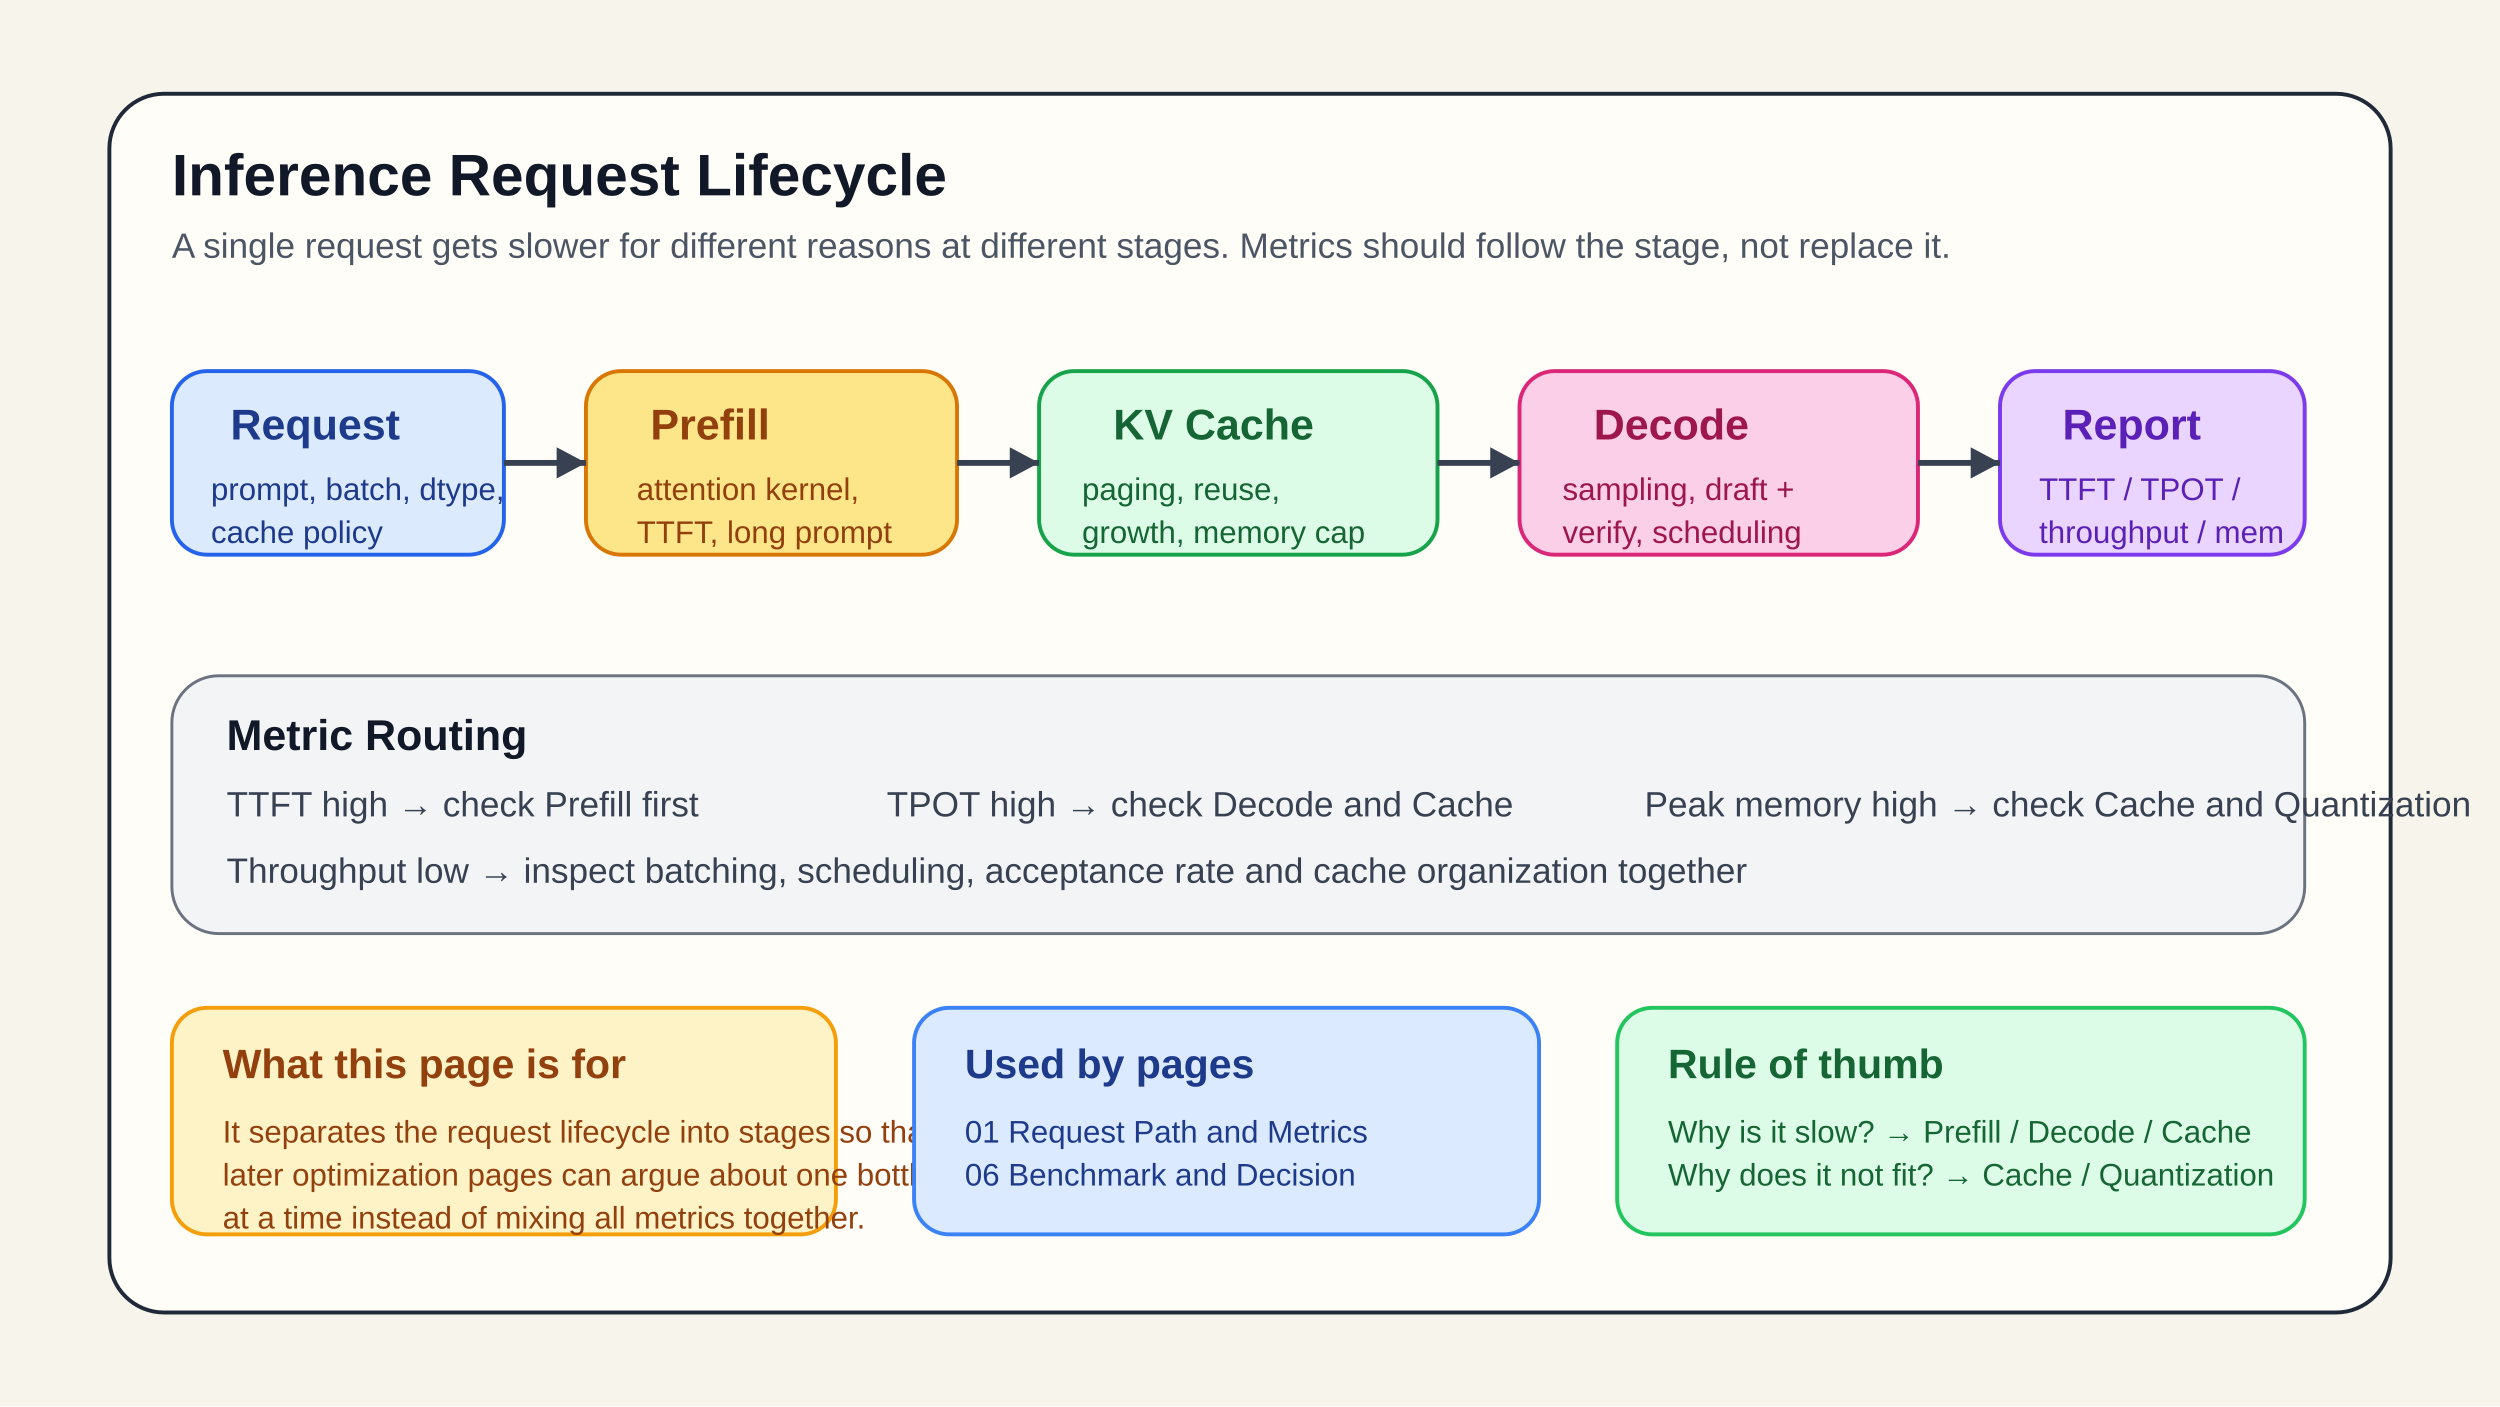
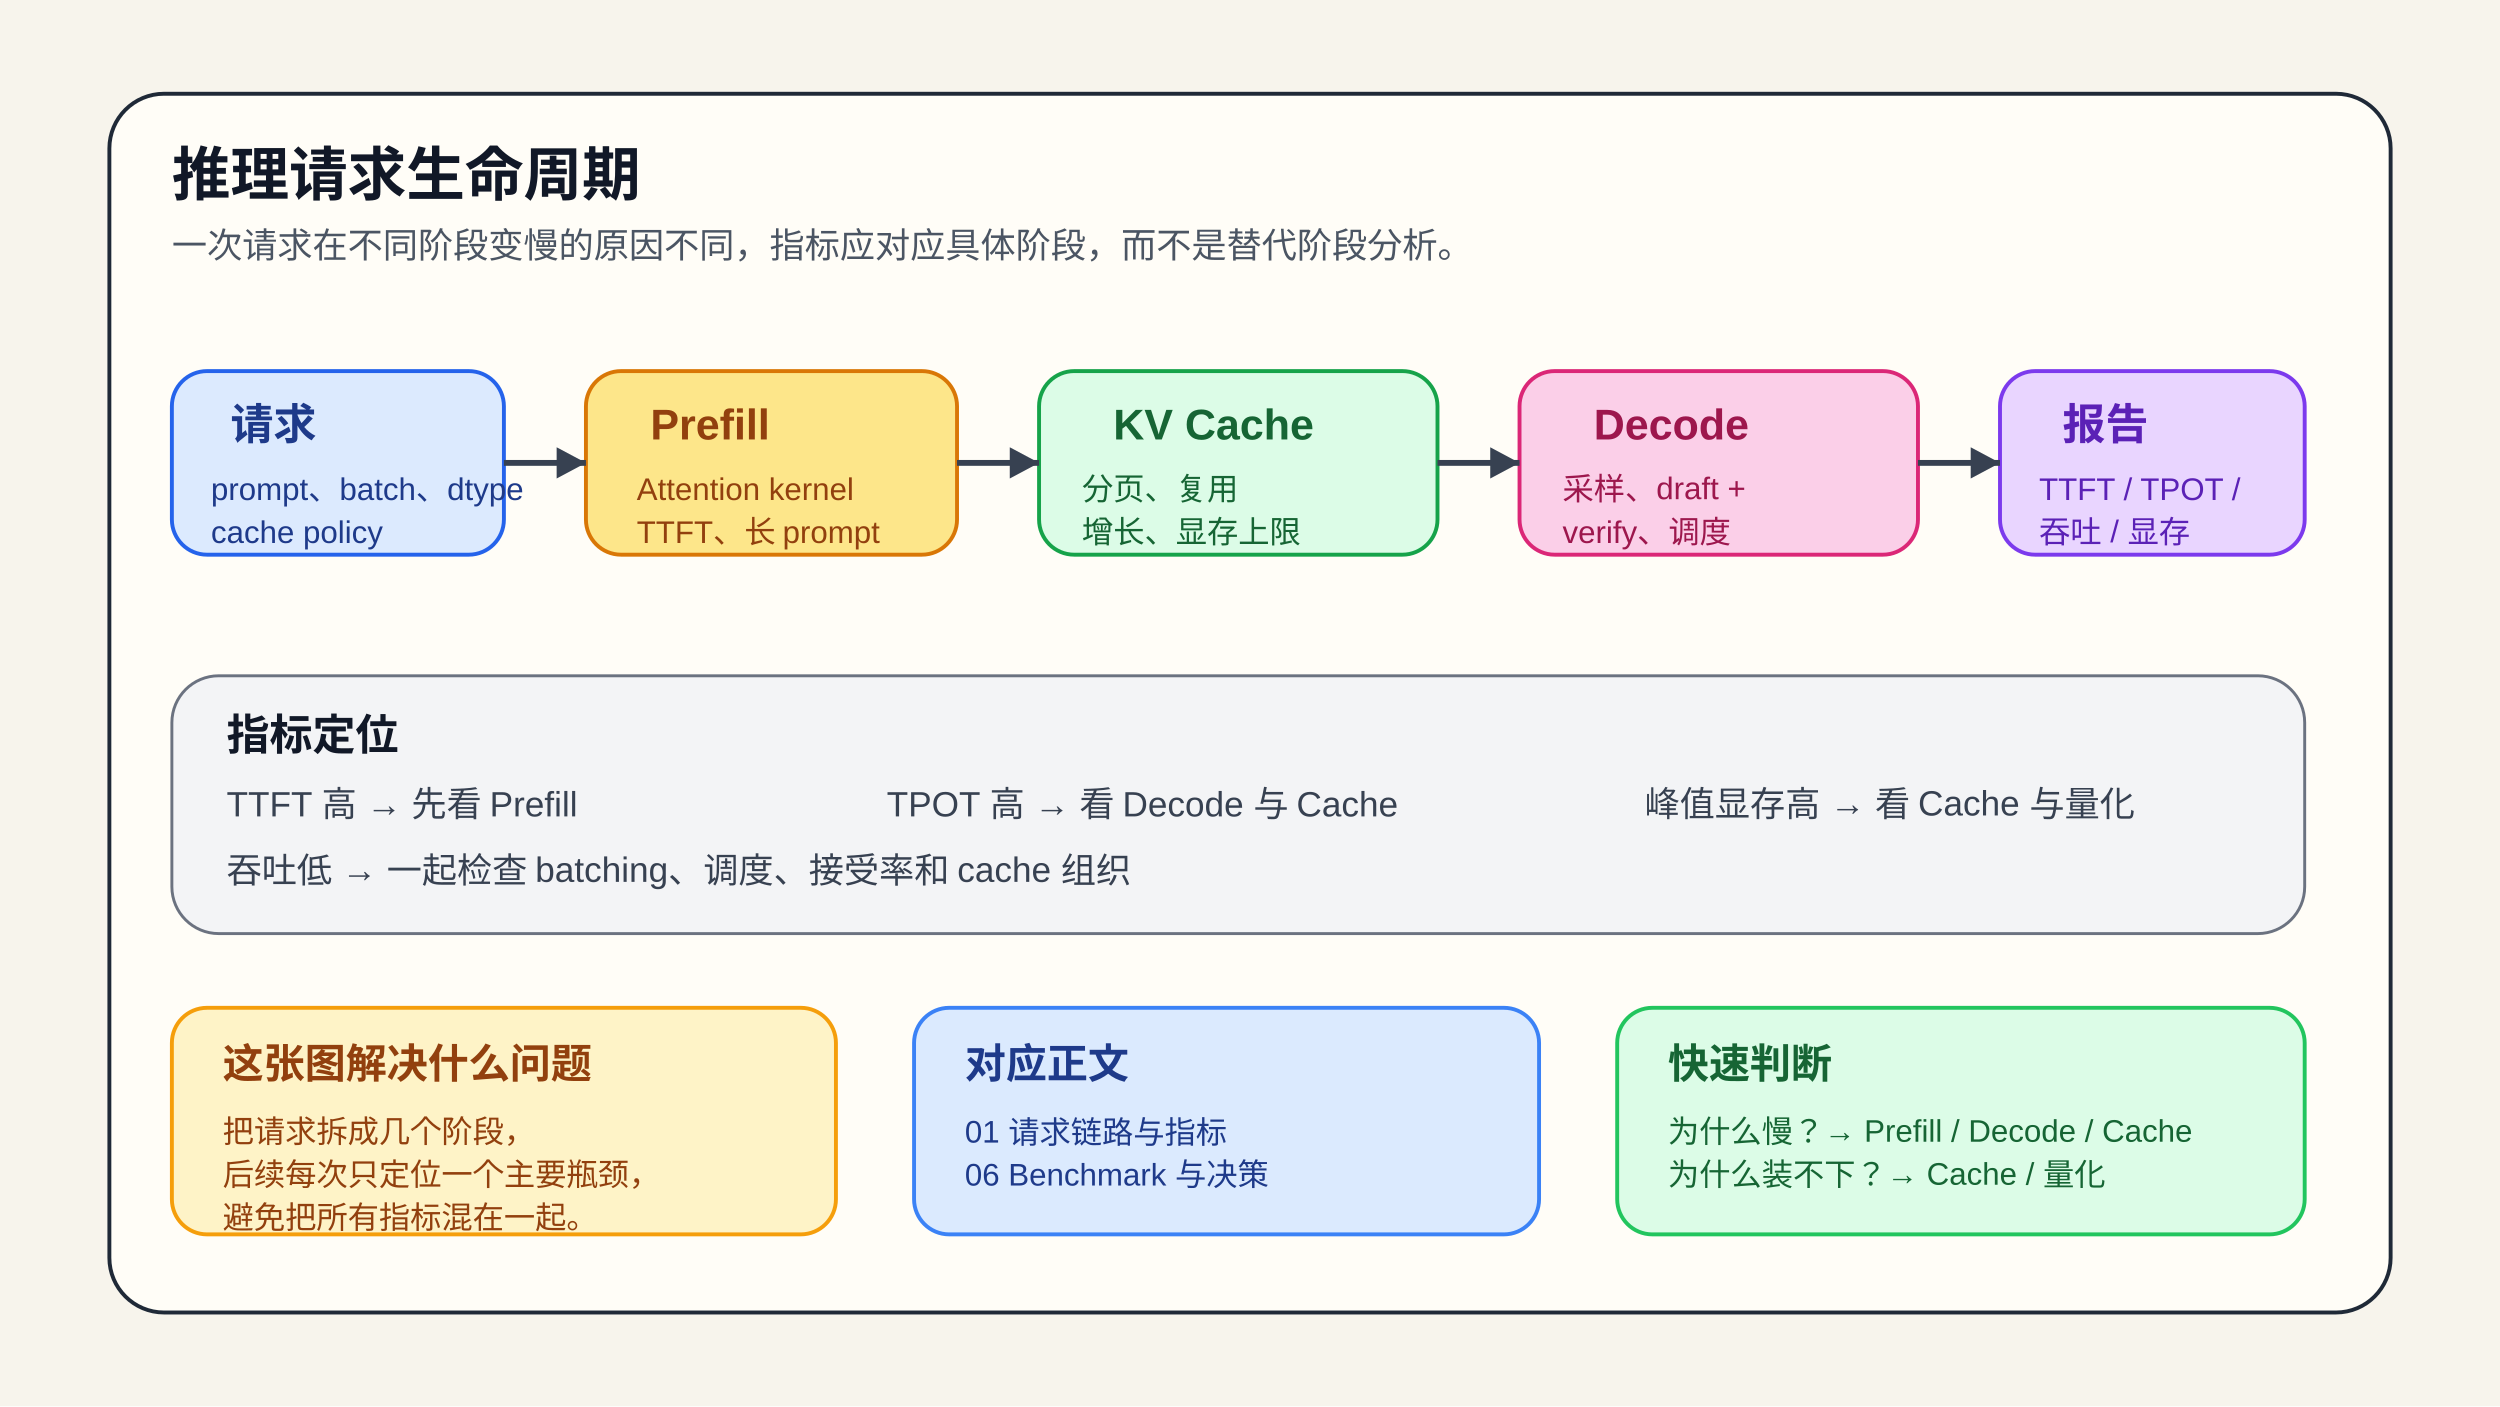
<svg xmlns="http://www.w3.org/2000/svg" width="1280" height="720" viewBox="0 0 1280 720" fill="none">
  <rect width="1280" height="720" fill="#F7F4EC" />
  <rect x="56" y="48" width="1168" height="624" rx="28" fill="#FFFDF7" stroke="#1F2937" stroke-width="2" />
-   <text x="88" y="100" fill="#111827" font-size="30" font-family="Arial, sans-serif" font-weight="700">Inference Request Lifecycle</text>
-   <text x="88" y="132" fill="#4B5563" font-size="18" font-family="Arial, sans-serif">A single request gets slower for different reasons at different stages. Metrics should follow the stage, not replace it.</text>
+   <text x="88" y="100" fill="#111827" font-size="30" font-family="Arial, sans-serif" font-weight="700">推理请求生命周期</text>
+   <text x="88" y="132" fill="#4B5563" font-size="18" font-family="Arial, sans-serif">一次请求在不同阶段变慢的原因不同，指标应对应具体阶段，而不是替代阶段分析。</text>
  <rect x="88" y="190" width="170" height="94" rx="18" fill="#DCEAFE" stroke="#2563EB" stroke-width="2" />
-   <text x="118" y="225" fill="#1E3A8A" font-size="22" font-family="Arial, sans-serif" font-weight="700">Request</text>
-   <text x="108" y="256" fill="#1E3A8A" font-size="16" font-family="Arial, sans-serif">prompt, batch, dtype,</text>
+   <text x="118" y="225" fill="#1E3A8A" font-size="22" font-family="Arial, sans-serif" font-weight="700">请求</text>
+   <text x="108" y="256" fill="#1E3A8A" font-size="16" font-family="Arial, sans-serif">prompt、batch、dtype</text>
  <text x="108" y="278" fill="#1E3A8A" font-size="16" font-family="Arial, sans-serif">cache policy</text>
  <rect x="300" y="190" width="190" height="94" rx="18" fill="#FDE68A" stroke="#D97706" stroke-width="2" />
  <text x="333" y="225" fill="#92400E" font-size="22" font-family="Arial, sans-serif" font-weight="700">Prefill</text>
-   <text x="326" y="256" fill="#92400E" font-size="16" font-family="Arial, sans-serif">attention kernel,</text>
-   <text x="326" y="278" fill="#92400E" font-size="16" font-family="Arial, sans-serif">TTFT, long prompt</text>
+   <text x="326" y="256" fill="#92400E" font-size="16" font-family="Arial, sans-serif">Attention kernel</text>
+   <text x="326" y="278" fill="#92400E" font-size="16" font-family="Arial, sans-serif">TTFT、长 prompt</text>
  <rect x="532" y="190" width="204" height="94" rx="18" fill="#DCFCE7" stroke="#16A34A" stroke-width="2" />
  <text x="570" y="225" fill="#166534" font-size="22" font-family="Arial, sans-serif" font-weight="700">KV Cache</text>
-   <text x="554" y="256" fill="#166534" font-size="16" font-family="Arial, sans-serif">paging, reuse,</text>
-   <text x="554" y="278" fill="#166534" font-size="16" font-family="Arial, sans-serif">growth, memory cap</text>
+   <text x="554" y="256" fill="#166534" font-size="16" font-family="Arial, sans-serif">分页、复用</text>
+   <text x="554" y="278" fill="#166534" font-size="16" font-family="Arial, sans-serif">增长、显存上限</text>
  <rect x="778" y="190" width="204" height="94" rx="18" fill="#FBCFE8" stroke="#DB2777" stroke-width="2" />
  <text x="816" y="225" fill="#9D174D" font-size="22" font-family="Arial, sans-serif" font-weight="700">Decode</text>
-   <text x="800" y="256" fill="#9D174D" font-size="16" font-family="Arial, sans-serif">sampling, draft +</text>
-   <text x="800" y="278" fill="#9D174D" font-size="16" font-family="Arial, sans-serif">verify, scheduling</text>
+   <text x="800" y="256" fill="#9D174D" font-size="16" font-family="Arial, sans-serif">采样、draft +</text>
+   <text x="800" y="278" fill="#9D174D" font-size="16" font-family="Arial, sans-serif">verify、调度</text>
  <rect x="1024" y="190" width="156" height="94" rx="18" fill="#E9D5FF" stroke="#7C3AED" stroke-width="2" />
-   <text x="1056" y="225" fill="#5B21B6" font-size="22" font-family="Arial, sans-serif" font-weight="700">Report</text>
+   <text x="1056" y="225" fill="#5B21B6" font-size="22" font-family="Arial, sans-serif" font-weight="700">报告</text>
  <text x="1044" y="256" fill="#5B21B6" font-size="16" font-family="Arial, sans-serif">TTFT / TPOT /</text>
-   <text x="1044" y="278" fill="#5B21B6" font-size="16" font-family="Arial, sans-serif">throughput / mem</text>
+   <text x="1044" y="278" fill="#5B21B6" font-size="16" font-family="Arial, sans-serif">吞吐 / 显存</text>
  <path d="M258 237H300" stroke="#374151" stroke-width="3" />
  <path d="M490 237H532" stroke="#374151" stroke-width="3" />
  <path d="M736 237H778" stroke="#374151" stroke-width="3" />
  <path d="M982 237H1024" stroke="#374151" stroke-width="3" />
  <path d="M285 229L300 237L285 245" fill="#374151" />
  <path d="M517 229L532 237L517 245" fill="#374151" />
  <path d="M763 229L778 237L763 245" fill="#374151" />
  <path d="M1009 229L1024 237L1009 245" fill="#374151" />
  <rect x="88" y="346" width="1092" height="132" rx="24" fill="#F3F4F6" stroke="#6B7280" stroke-width="1.5" />
-   <text x="116" y="384" fill="#111827" font-size="22" font-family="Arial, sans-serif" font-weight="700">Metric Routing</text>
-   <text x="116" y="418" fill="#374151" font-size="18" font-family="Arial, sans-serif">TTFT high → check Prefill first</text>
-   <text x="454" y="418" fill="#374151" font-size="18" font-family="Arial, sans-serif">TPOT high → check Decode and Cache</text>
-   <text x="842" y="418" fill="#374151" font-size="18" font-family="Arial, sans-serif">Peak memory high → check Cache and Quantization</text>
-   <text x="116" y="452" fill="#374151" font-size="18" font-family="Arial, sans-serif">Throughput low → inspect batching, scheduling, acceptance rate and cache organization together</text>
+   <text x="116" y="384" fill="#111827" font-size="22" font-family="Arial, sans-serif" font-weight="700">指标定位</text>
+   <text x="116" y="418" fill="#374151" font-size="18" font-family="Arial, sans-serif">TTFT 高 → 先看 Prefill</text>
+   <text x="454" y="418" fill="#374151" font-size="18" font-family="Arial, sans-serif">TPOT 高 → 看 Decode 与 Cache</text>
+   <text x="842" y="418" fill="#374151" font-size="18" font-family="Arial, sans-serif">峰值显存高 → 看 Cache 与量化</text>
+   <text x="116" y="452" fill="#374151" font-size="18" font-family="Arial, sans-serif">吞吐低 → 一起检查 batching、调度、接受率和 cache 组织</text>
  <rect x="88" y="516" width="340" height="116" rx="18" fill="#FEF3C7" stroke="#F59E0B" stroke-width="2" />
-   <text x="114" y="552" fill="#92400E" font-size="21" font-family="Arial, sans-serif" font-weight="700">What this page is for</text>
-   <text x="114" y="585" fill="#92400E" font-size="16" font-family="Arial, sans-serif">It separates the request lifecycle into stages so that</text>
-   <text x="114" y="607" fill="#92400E" font-size="16" font-family="Arial, sans-serif">later optimization pages can argue about one bottleneck</text>
-   <text x="114" y="629" fill="#92400E" font-size="16" font-family="Arial, sans-serif">at a time instead of mixing all metrics together.</text>
+   <text x="114" y="552" fill="#92400E" font-size="21" font-family="Arial, sans-serif" font-weight="700">这张图解决什么问题</text>
+   <text x="114" y="585" fill="#92400E" font-size="16" font-family="Arial, sans-serif">把请求拆成几个阶段，</text>
+   <text x="114" y="607" fill="#92400E" font-size="16" font-family="Arial, sans-serif">后续每次只定位一个主要瓶颈，</text>
+   <text x="114" y="629" fill="#92400E" font-size="16" font-family="Arial, sans-serif">避免把所有指标混在一起。</text>
  <rect x="468" y="516" width="320" height="116" rx="18" fill="#DBEAFE" stroke="#3B82F6" stroke-width="2" />
-   <text x="494" y="552" fill="#1E3A8A" font-size="21" font-family="Arial, sans-serif" font-weight="700">Used by pages</text>
-   <text x="494" y="585" fill="#1E3A8A" font-size="16" font-family="Arial, sans-serif">01 Request Path and Metrics</text>
-   <text x="494" y="607" fill="#1E3A8A" font-size="16" font-family="Arial, sans-serif">06 Benchmark and Decision</text>
+   <text x="494" y="552" fill="#1E3A8A" font-size="21" font-family="Arial, sans-serif" font-weight="700">对应正文</text>
+   <text x="494" y="585" fill="#1E3A8A" font-size="16" font-family="Arial, sans-serif">01 请求链路与指标</text>
+   <text x="494" y="607" fill="#1E3A8A" font-size="16" font-family="Arial, sans-serif">06 Benchmark 与决策</text>
  <rect x="828" y="516" width="352" height="116" rx="18" fill="#DCFCE7" stroke="#22C55E" stroke-width="2" />
-   <text x="854" y="552" fill="#166534" font-size="21" font-family="Arial, sans-serif" font-weight="700">Rule of thumb</text>
-   <text x="854" y="585" fill="#166534" font-size="16" font-family="Arial, sans-serif">Why is it slow? → Prefill / Decode / Cache</text>
-   <text x="854" y="607" fill="#166534" font-size="16" font-family="Arial, sans-serif">Why does it not fit? → Cache / Quantization</text>
+   <text x="854" y="552" fill="#166534" font-size="21" font-family="Arial, sans-serif" font-weight="700">快速判断</text>
+   <text x="854" y="585" fill="#166534" font-size="16" font-family="Arial, sans-serif">为什么慢？→ Prefill / Decode / Cache</text>
+   <text x="854" y="607" fill="#166534" font-size="16" font-family="Arial, sans-serif">为什么装不下？→ Cache / 量化</text>
</svg>
